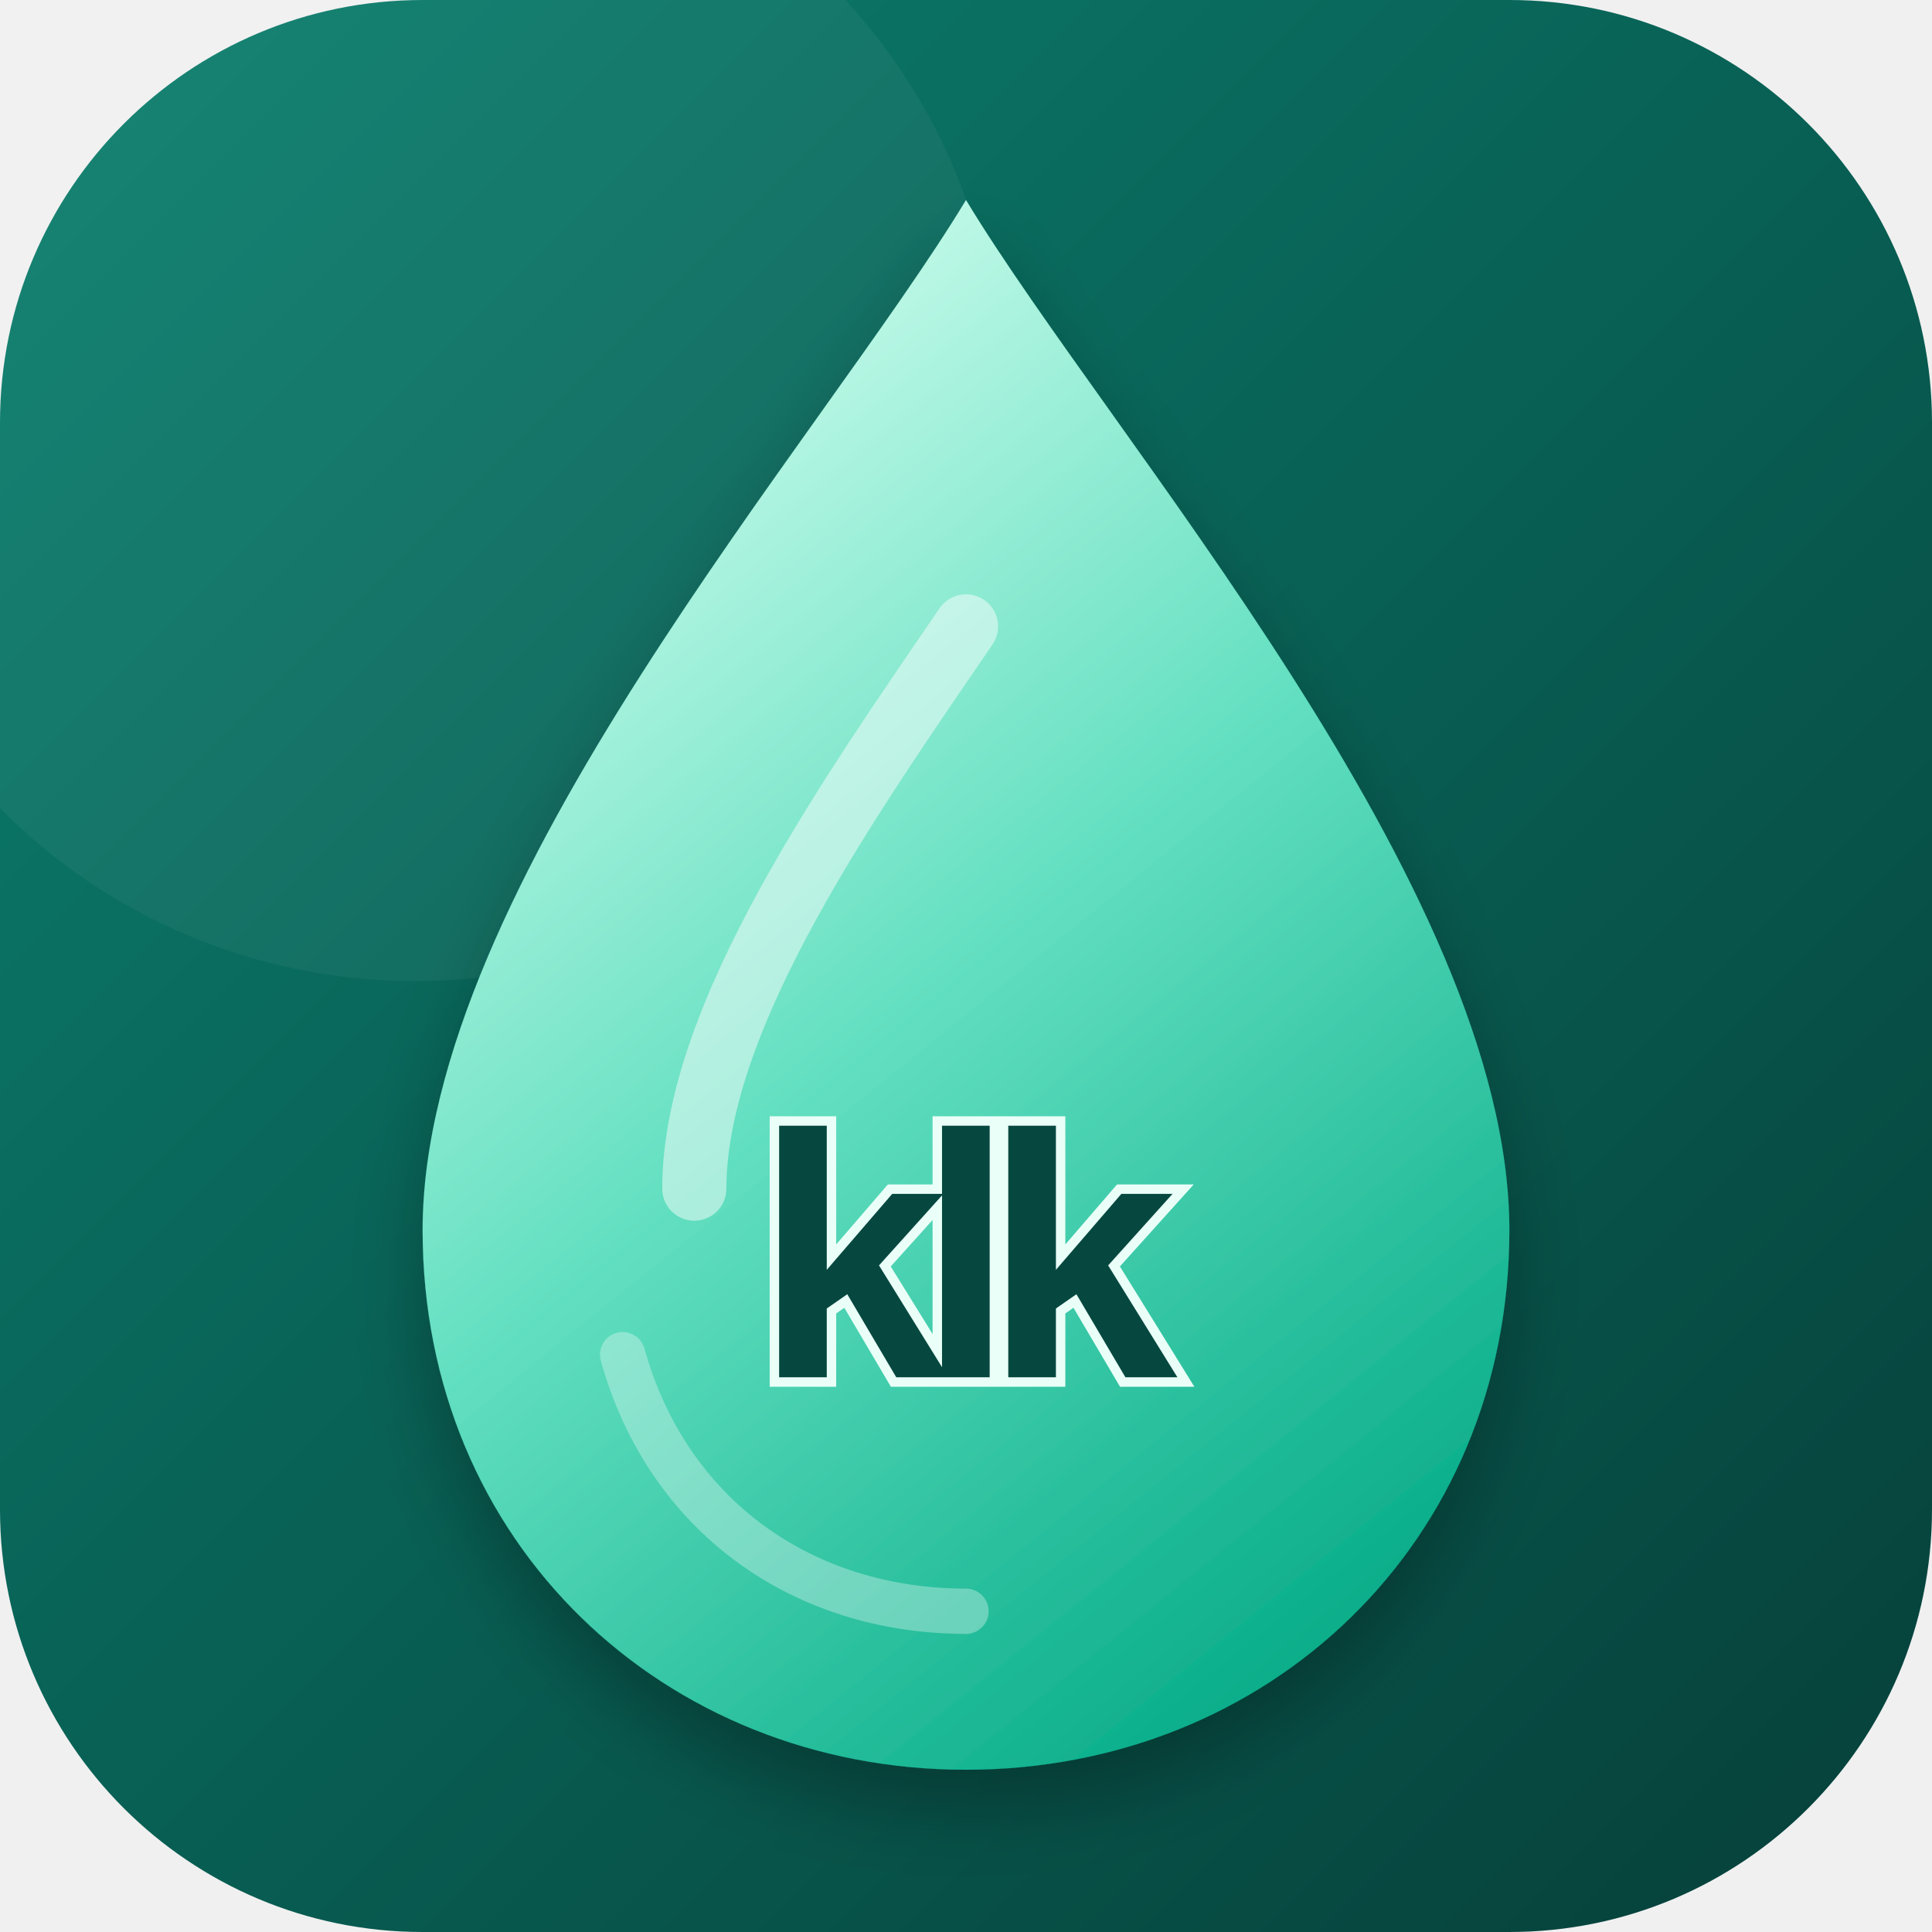
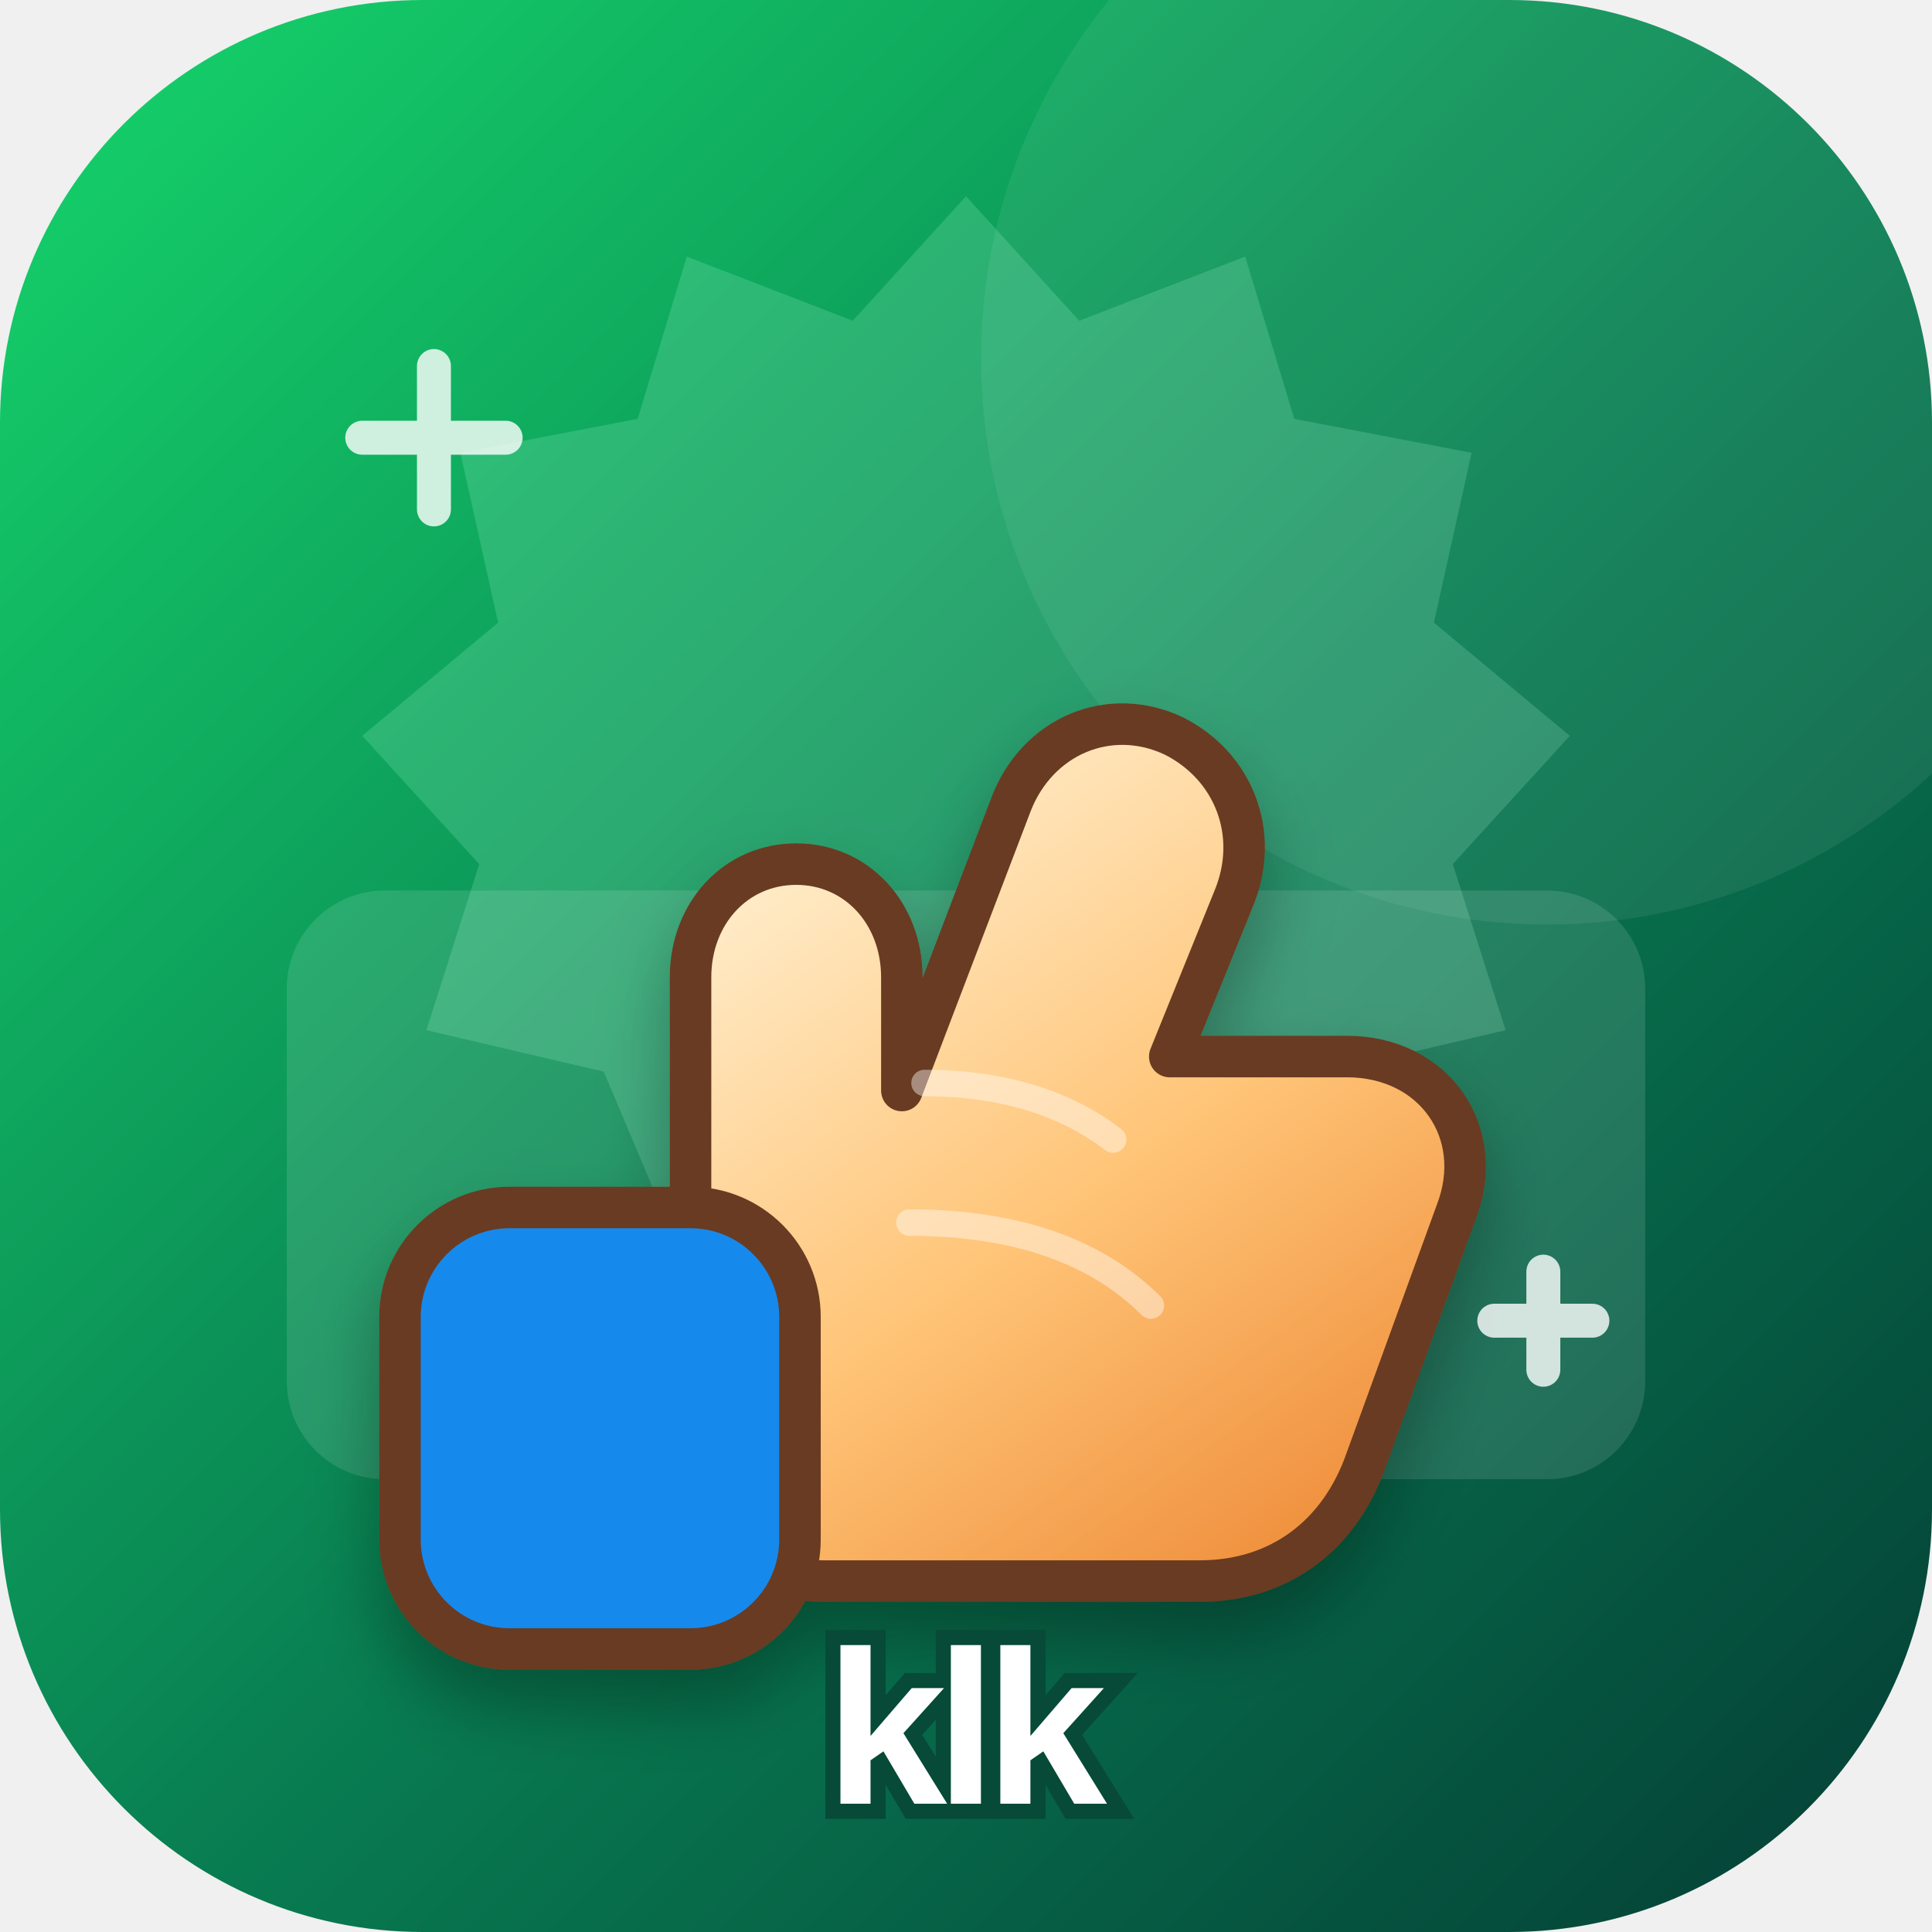
<svg xmlns="http://www.w3.org/2000/svg" viewBox="0 0 512 512">
  <defs>
    <linearGradient id="bg" x1="0" y1="0" x2="1" y2="1">
-       <stop stop-color="#0b806f" />
-       <stop offset="1" stop-color="#063f39" />
+       <stop stop-color="#16d66b" />
+       <stop offset=".55" stop-color="#087b51" />
+       <stop offset="1" stop-color="#043d35" />
    </linearGradient>
-     <linearGradient id="drop" x1=".25" y1="0" x2=".8" y2="1">
-       <stop stop-color="#d7fff1" />
-       <stop offset=".48" stop-color="#62dfc0" />
-       <stop offset="1" stop-color="#00a884" />
+     <linearGradient id="hand" x1=".15" y1="0" x2=".8" y2="1">
+       <stop stop-color="#fff4d9" />
+       <stop offset=".55" stop-color="#ffc477" />
+       <stop offset="1" stop-color="#ee8c39" />
    </linearGradient>
    <filter id="shadow" x="-30%" y="-30%" width="160%" height="170%">
-       <feGaussianBlur in="SourceAlpha" stdDeviation="10" />
+       <feGaussianBlur in="SourceAlpha" stdDeviation="9" />
      <feOffset dy="10" />
      <feComponentTransfer>
-         <feFuncA type="linear" slope=".28" />
+         <feFuncA type="linear" slope=".3" />
      </feComponentTransfer>
      <feMerge>
        <feMergeNode />
        <feMergeNode in="SourceGraphic" />
      </feMerge>
    </filter>
  </defs>
  <rect width="512" height="512" rx="112" fill="url(#bg)" />
-   <circle cx="110" cy="105" r="155" fill="#fff" opacity=".045" />
-   <path d="M256 53C218 116 112 235 112 326c0 83 64 143 144 143s144-60 144-143C400 235 294 116 256 53Z" fill="url(#drop)" filter="url(#shadow)" />
-   <path d="M184 315c0-46 42-105 72-149" fill="none" stroke="#fff" stroke-width="17" stroke-linecap="round" opacity=".48" />
-   <path d="M165 359c12 43 48 68 91 68" fill="none" stroke="#fff" stroke-width="12" stroke-linecap="round" opacity=".32" />
-   <text x="256" y="365" text-anchor="middle" font-family="Arial,Helvetica,sans-serif" font-size="92" font-weight="900" letter-spacing="-8" fill="#06483f" stroke="#eafff8" stroke-width="5" paint-order="stroke">klk</text>
+   <circle cx="410" cy="95" r="150" fill="#fff" opacity=".07" />
+   <path d="M256 52 286 85 330 68 343 111 390 120 380 165 416 195 385 229 399 273 352 284 333 329 289 307 256 345 223 307 179 329 160 284 113 273 127 229 96 195 132 165 122 120 169 111 182 68 226 85Z" fill="#b8ffdc" opacity=".18" />
+   <path d="M102 236h308a26 26 0 0 1 26 26v104a26 26 0 0 1-26 26H102a26 26 0 0 1-26-26V262a26 26 0 0 1 26-26Z" fill="#fff" opacity=".12" />
+   <g filter="url(#shadow)" stroke="#693b20" stroke-width="11" stroke-linejoin="round" stroke-linecap="round">
+     <path d="M183 337V259c0-17 12-30 28-30s28 13 28 30v30l29-76c7-18 26-26 43-18 16 8 23 26 16 43l-17 42h47c23 0 37 20 29 41l-24 66c-7 20-23 32-44 32H218c-20 0-35-16-35-36Z" fill="url(#hand)" />
+     <path d="M183 320h-48c-16 0-29 13-29 29v59c0 16 13 29 29 29h48c16 0 29-13 29-29v-59c0-16-13-29-29-29Z" fill="#1689ed" />
+     <path d="M245 287c20 0 37 5 50 15M241 324c29 0 50 8 64 22" fill="none" stroke="#fff" stroke-width="7" opacity=".42" />
+   </g>
+   <path d="M96 116h38M115 97v38M396 350h26M409 337v26" stroke="#fff" stroke-width="9" stroke-linecap="round" opacity=".8" />
+   <text x="256" y="478" text-anchor="middle" font-family="Arial,Helvetica,sans-serif" font-size="58" font-weight="900" letter-spacing="-3" fill="#fff" stroke="#064a37" stroke-width="8" paint-order="stroke">klk</text>
</svg>
